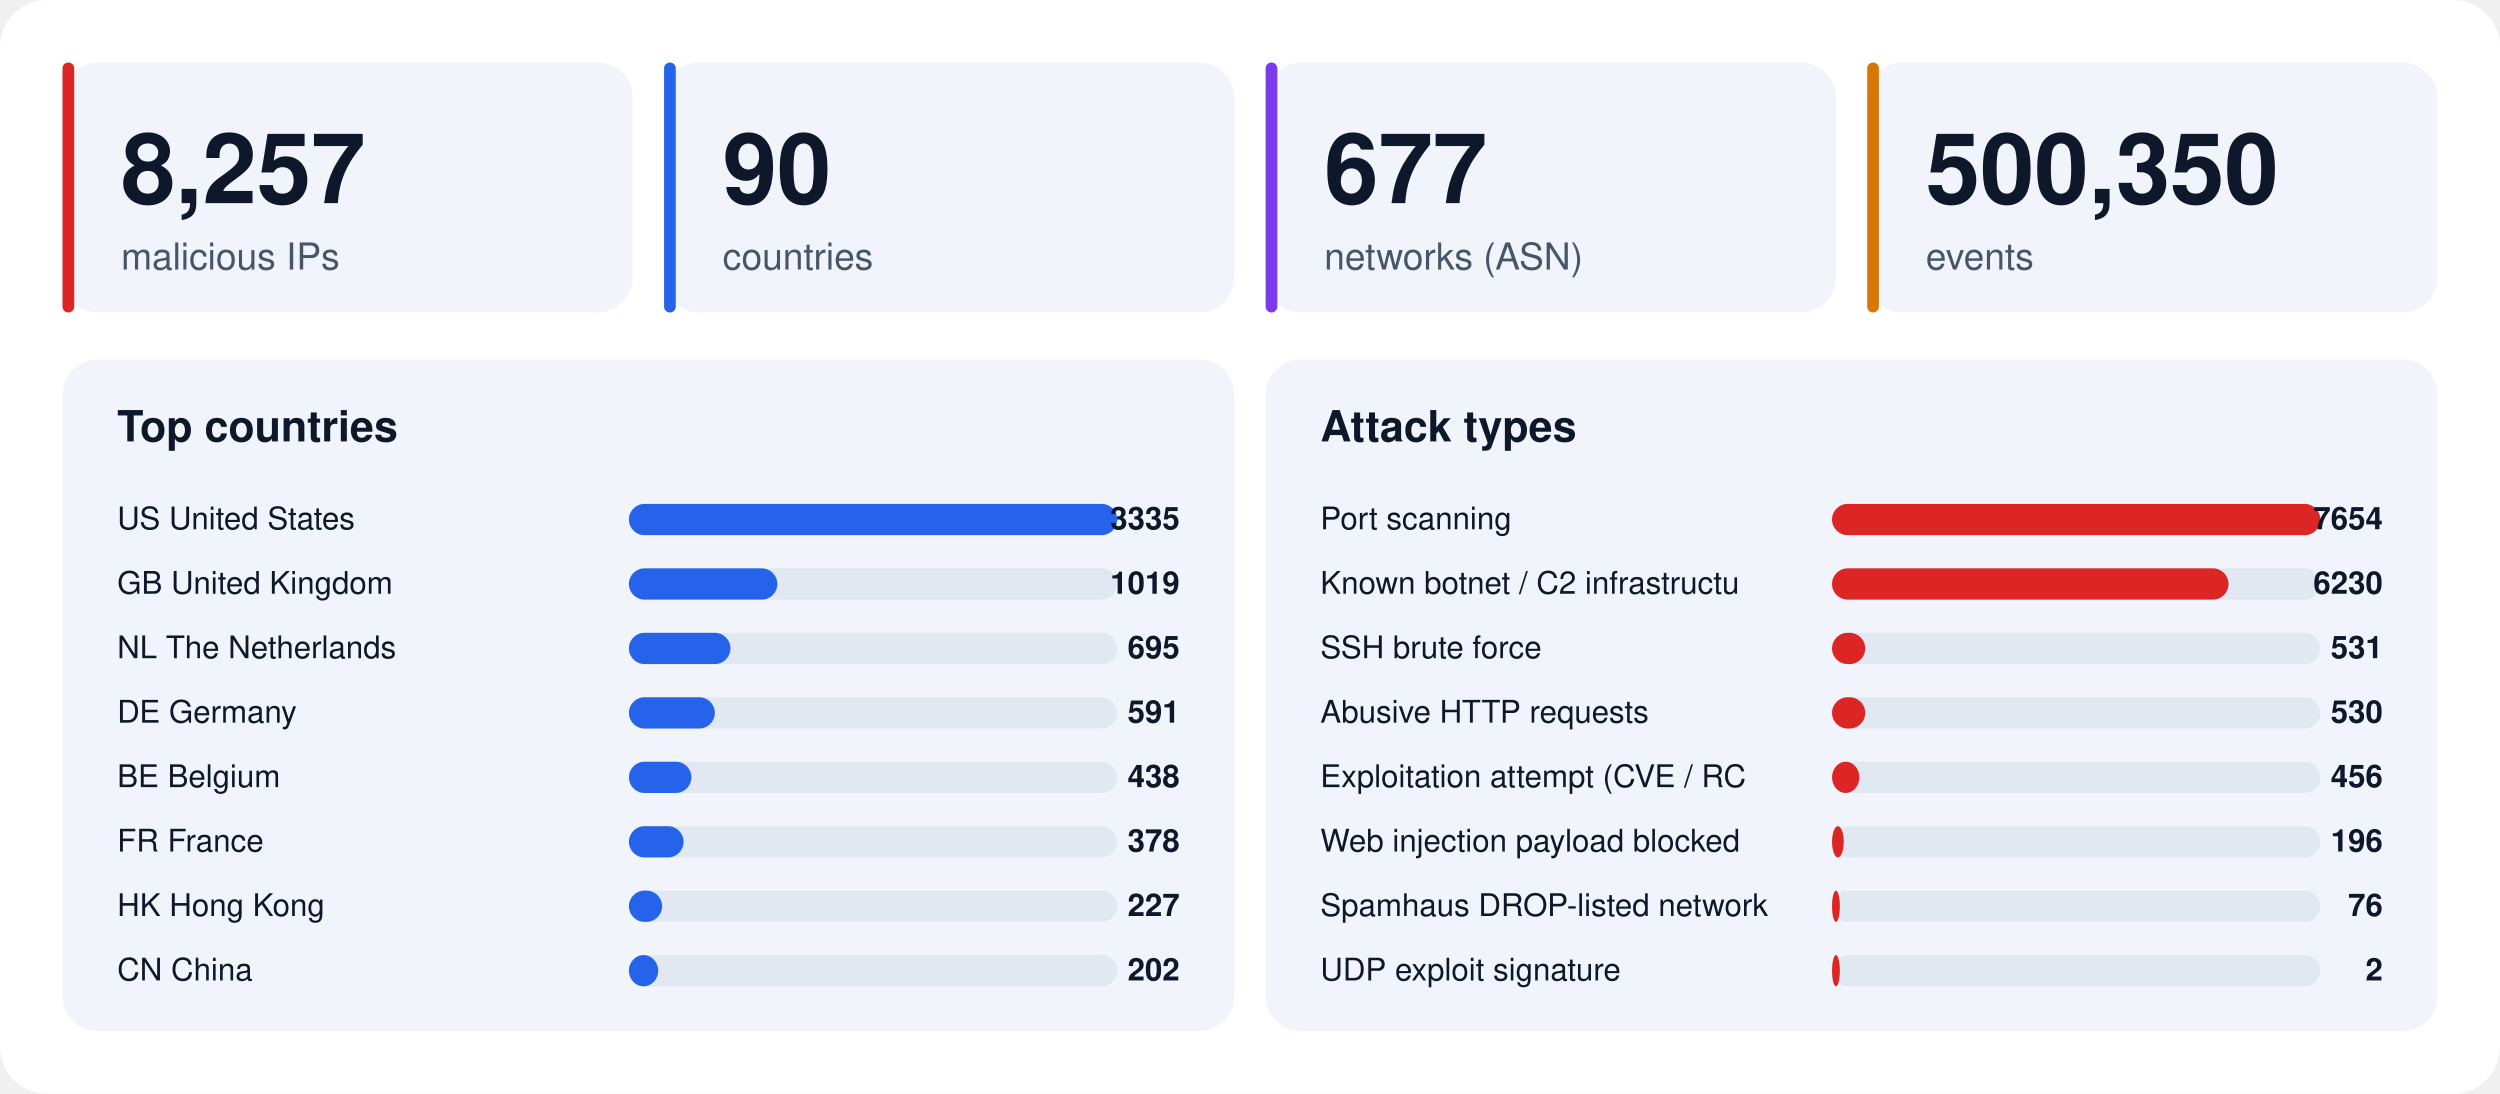
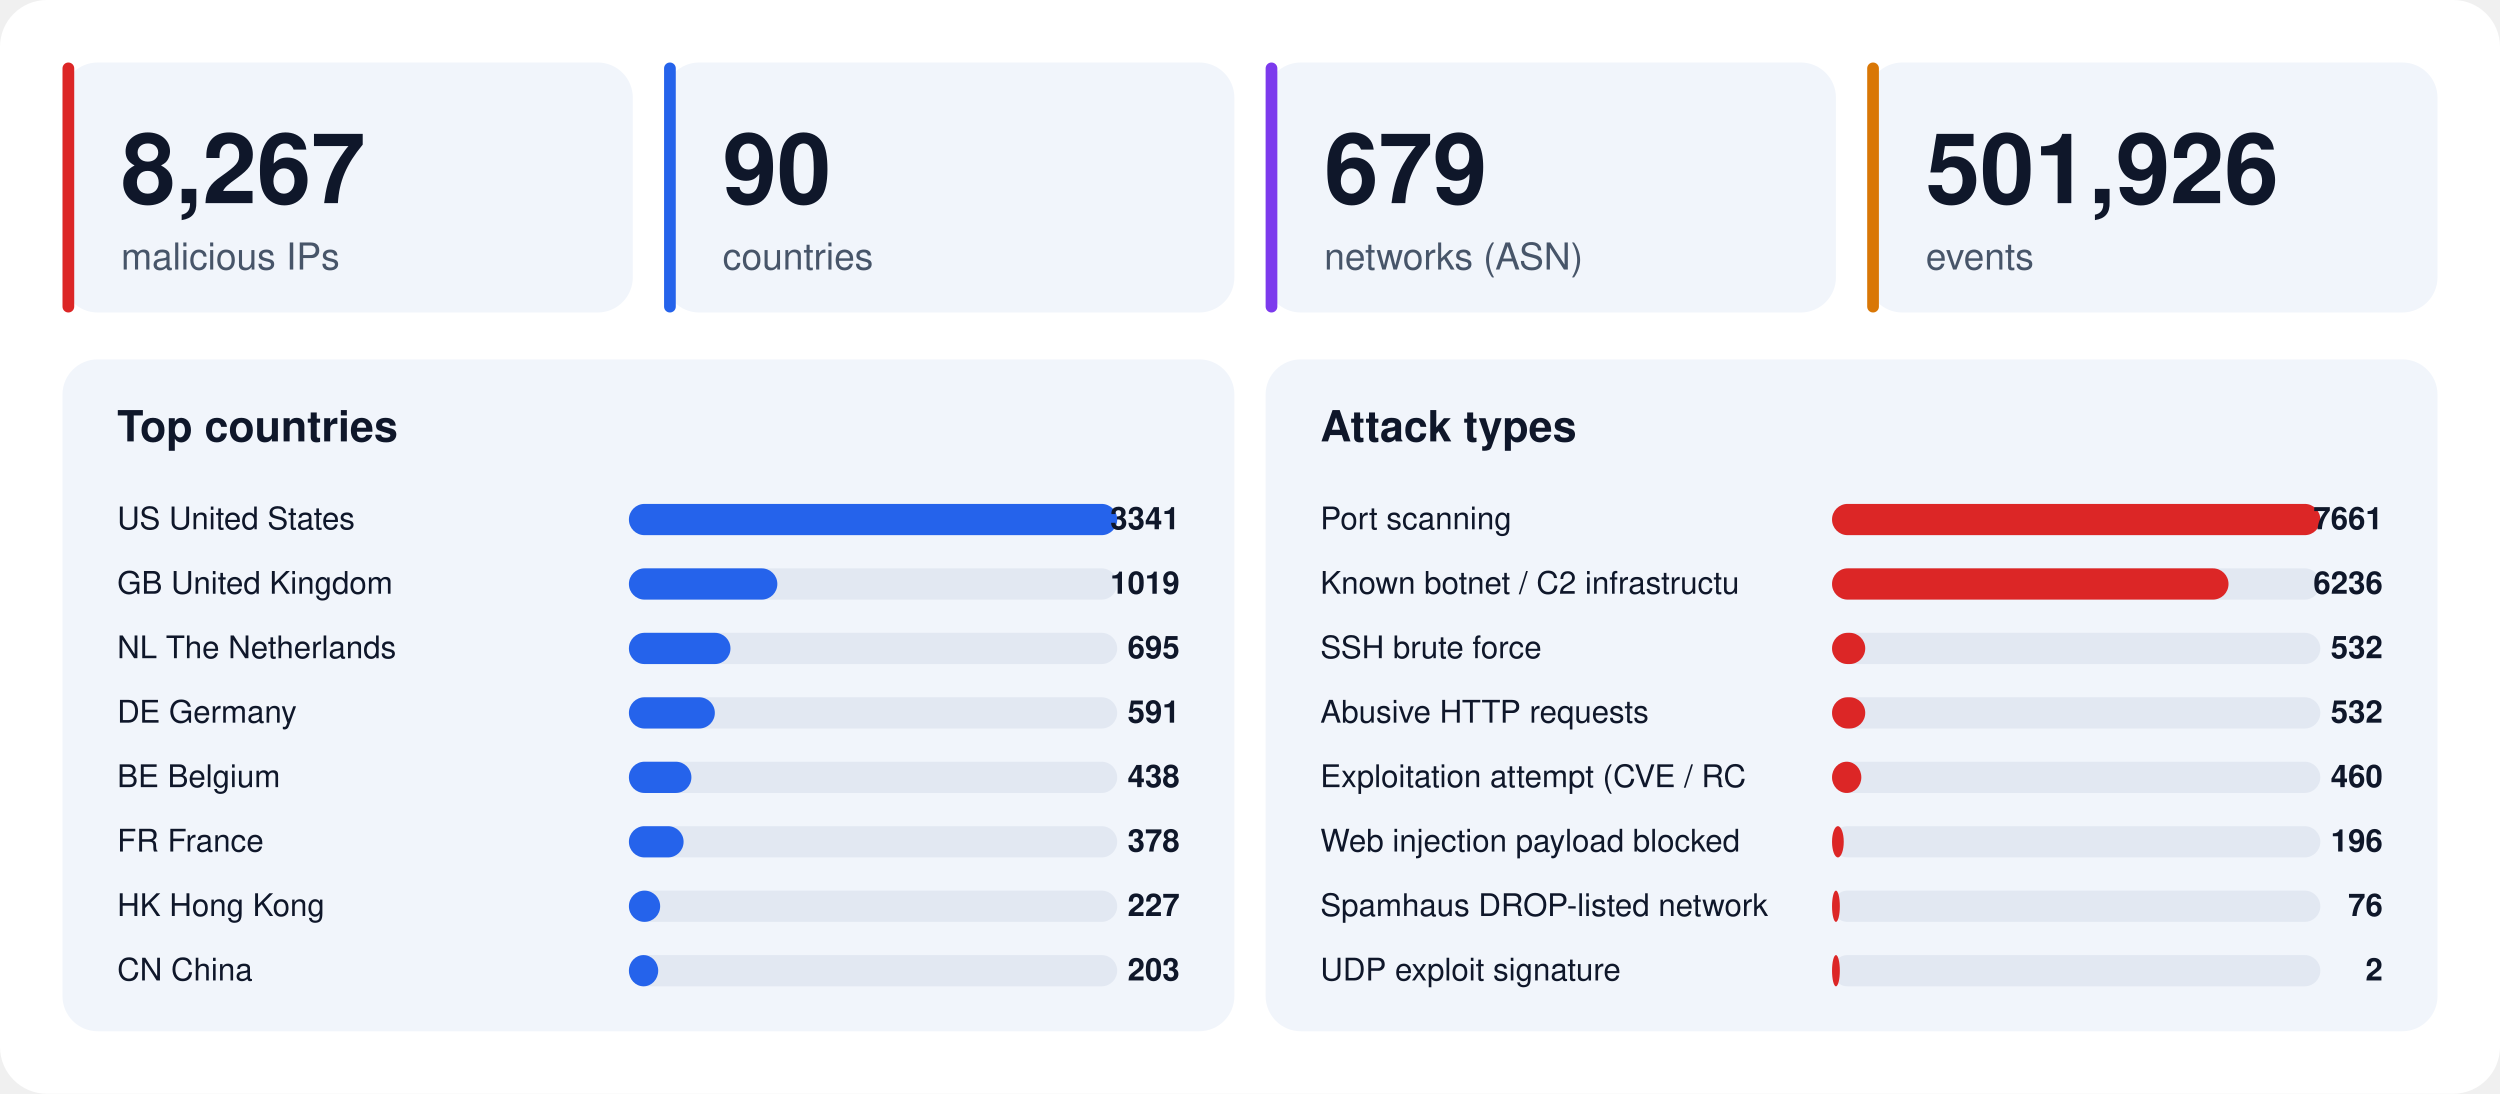
<svg xmlns="http://www.w3.org/2000/svg" width="1280" height="560" viewBox="0 0 1280 560" font-family="-apple-system,BlinkMacSystemFont,'Segoe UI',Helvetica,Arial,sans-serif">
  <rect width="1280" height="560" rx="24" fill="#ffffff" />
  <rect x="32" y="32" width="292" height="128" rx="18" fill="#f1f5fb" />
  <rect x="32" y="32" width="6" height="128" rx="3" fill="#dc2626" />
-   <text x="62" y="104" font-size="50" font-weight="800" fill="#0f172a">8,257</text>
+   <text x="62" y="104" font-size="50" font-weight="800" fill="#0f172a">8,267</text>
  <text x="62" y="138" font-size="19" fill="#475569">malicious IPs</text>
  <rect x="340" y="32" width="292" height="128" rx="18" fill="#f1f5fb" />
  <rect x="340" y="32" width="6" height="128" rx="3" fill="#2563eb" />
  <text x="370" y="104" font-size="50" font-weight="800" fill="#0f172a">90</text>
  <text x="370" y="138" font-size="19" fill="#475569">countries</text>
  <rect x="648" y="32" width="292" height="128" rx="18" fill="#f1f5fb" />
  <rect x="648" y="32" width="6" height="128" rx="3" fill="#7c3aed" />
-   <text x="678" y="104" font-size="50" font-weight="800" fill="#0f172a">677</text>
+   <text x="678" y="104" font-size="50" font-weight="800" fill="#0f172a">679</text>
  <text x="678" y="138" font-size="19" fill="#475569">networks (ASN)</text>
  <rect x="956" y="32" width="292" height="128" rx="18" fill="#f1f5fb" />
  <rect x="956" y="32" width="6" height="128" rx="3" fill="#d97706" />
-   <text x="986" y="104" font-size="50" font-weight="800" fill="#0f172a">500,350</text>
+   <text x="986" y="104" font-size="50" font-weight="800" fill="#0f172a">501,926</text>
  <text x="986" y="138" font-size="19" fill="#475569">events</text>
  <rect x="32" y="184" width="600" height="344" rx="18" fill="#f1f5fb" />
  <text x="60" y="226" font-size="22" font-weight="700" fill="#0f172a">Top countries</text>
  <text x="60" y="271" font-size="16" fill="#0f172a">US  United States</text>
  <rect x="322" y="258" width="250" height="16" rx="8" fill="#e2e8f2" />
  <rect x="322" y="258" width="250" height="16" rx="8" fill="#2563eb" />
-   <text x="604" y="271" font-size="16" font-weight="700" text-anchor="end" fill="#0f172a">3335</text>
+   <text x="604" y="271" font-size="16" font-weight="700" text-anchor="end" fill="#0f172a">3341</text>
  <text x="60" y="304" font-size="16" fill="#0f172a">GB  United Kingdom</text>
  <rect x="322" y="291" width="250" height="16" rx="8" fill="#e2e8f2" />
  <rect x="322" y="291" width="76" height="16" rx="8" fill="#2563eb" />
  <text x="604" y="304" font-size="16" font-weight="700" text-anchor="end" fill="#0f172a">1019</text>
  <text x="60" y="337" font-size="16" fill="#0f172a">NL  The Netherlands</text>
  <rect x="322" y="324" width="250" height="16" rx="8" fill="#e2e8f2" />
  <rect x="322" y="324" width="52" height="16" rx="8" fill="#2563eb" />
  <text x="604" y="337" font-size="16" font-weight="700" text-anchor="end" fill="#0f172a">695</text>
  <text x="60" y="370" font-size="16" fill="#0f172a">DE  Germany</text>
  <rect x="322" y="357" width="250" height="16" rx="8" fill="#e2e8f2" />
  <rect x="322" y="357" width="44" height="16" rx="8" fill="#2563eb" />
  <text x="604" y="370" font-size="16" font-weight="700" text-anchor="end" fill="#0f172a">591</text>
  <text x="60" y="403" font-size="16" fill="#0f172a">BE  Belgium</text>
  <rect x="322" y="390" width="250" height="16" rx="8" fill="#e2e8f2" />
  <rect x="322" y="390" width="32" height="16" rx="8" fill="#2563eb" />
  <text x="604" y="403" font-size="16" font-weight="700" text-anchor="end" fill="#0f172a">438</text>
  <text x="60" y="436" font-size="16" fill="#0f172a">FR  France</text>
  <rect x="322" y="423" width="250" height="16" rx="8" fill="#e2e8f2" />
  <rect x="322" y="423" width="28" height="16" rx="8" fill="#2563eb" />
  <text x="604" y="436" font-size="16" font-weight="700" text-anchor="end" fill="#0f172a">378</text>
  <text x="60" y="469" font-size="16" fill="#0f172a">HK  Hong Kong</text>
  <rect x="322" y="456" width="250" height="16" rx="8" fill="#e2e8f2" />
-   <rect x="322" y="456" width="17" height="16" rx="8" fill="#2563eb" />
+   <rect x="322" y="456" width="16" height="16" rx="8" fill="#2563eb" />
  <text x="604" y="469" font-size="16" font-weight="700" text-anchor="end" fill="#0f172a">227</text>
  <text x="60" y="502" font-size="16" fill="#0f172a">CN  China</text>
  <rect x="322" y="489" width="250" height="16" rx="8" fill="#e2e8f2" />
  <rect x="322" y="489" width="15" height="16" rx="8" fill="#2563eb" />
-   <text x="604" y="502" font-size="16" font-weight="700" text-anchor="end" fill="#0f172a">202</text>
+   <text x="604" y="502" font-size="16" font-weight="700" text-anchor="end" fill="#0f172a">203</text>
  <rect x="648" y="184" width="600" height="344" rx="18" fill="#f1f5fb" />
  <text x="676" y="226" font-size="22" font-weight="700" fill="#0f172a">Attack types</text>
  <text x="676" y="271" font-size="16" fill="#0f172a">Port scanning</text>
  <rect x="938" y="258" width="250" height="16" rx="8" fill="#e2e8f2" />
  <rect x="938" y="258" width="250" height="16" rx="8" fill="#dc2626" />
-   <text x="1220" y="271" font-size="16" font-weight="700" text-anchor="end" fill="#0f172a">7654</text>
+   <text x="1220" y="271" font-size="16" font-weight="700" text-anchor="end" fill="#0f172a">7661</text>
  <text x="676" y="304" font-size="16" fill="#0f172a">Known botnet / C2 infrastructu</text>
  <rect x="938" y="291" width="250" height="16" rx="8" fill="#e2e8f2" />
  <rect x="938" y="291" width="203" height="16" rx="8" fill="#dc2626" />
-   <text x="1220" y="304" font-size="16" font-weight="700" text-anchor="end" fill="#0f172a">6230</text>
+   <text x="1220" y="304" font-size="16" font-weight="700" text-anchor="end" fill="#0f172a">6236</text>
  <text x="676" y="337" font-size="16" fill="#0f172a">SSH brute force</text>
  <rect x="938" y="324" width="250" height="16" rx="8" fill="#e2e8f2" />
  <rect x="938" y="324" width="17" height="16" rx="8" fill="#dc2626" />
-   <text x="1220" y="337" font-size="16" font-weight="700" text-anchor="end" fill="#0f172a">531</text>
+   <text x="1220" y="337" font-size="16" font-weight="700" text-anchor="end" fill="#0f172a">532</text>
  <text x="676" y="370" font-size="16" fill="#0f172a">Abusive HTTP requests</text>
  <rect x="938" y="357" width="250" height="16" rx="8" fill="#e2e8f2" />
  <rect x="938" y="357" width="17" height="16" rx="8" fill="#dc2626" />
-   <text x="1220" y="370" font-size="16" font-weight="700" text-anchor="end" fill="#0f172a">530</text>
+   <text x="1220" y="370" font-size="16" font-weight="700" text-anchor="end" fill="#0f172a">532</text>
  <text x="676" y="403" font-size="16" fill="#0f172a">Exploitation attempt (CVE / RC</text>
  <rect x="938" y="390" width="250" height="16" rx="8" fill="#e2e8f2" />
-   <rect x="938" y="390" width="14" height="16" rx="8" fill="#dc2626" />
-   <text x="1220" y="403" font-size="16" font-weight="700" text-anchor="end" fill="#0f172a">456</text>
+   <rect x="938" y="390" width="15" height="16" rx="8" fill="#dc2626" />
+   <text x="1220" y="403" font-size="16" font-weight="700" text-anchor="end" fill="#0f172a">460</text>
  <text x="676" y="436" font-size="16" fill="#0f172a">Web injection payload blocked </text>
  <rect x="938" y="423" width="250" height="16" rx="8" fill="#e2e8f2" />
  <rect x="938" y="423" width="6" height="16" rx="8" fill="#dc2626" />
  <text x="1220" y="436" font-size="16" font-weight="700" text-anchor="end" fill="#0f172a">196</text>
  <text x="676" y="469" font-size="16" fill="#0f172a">Spamhaus DROP-listed network</text>
  <rect x="938" y="456" width="250" height="16" rx="8" fill="#e2e8f2" />
  <rect x="938" y="456" width="4" height="16" rx="8" fill="#dc2626" />
  <text x="1220" y="469" font-size="16" font-weight="700" text-anchor="end" fill="#0f172a">76</text>
  <text x="676" y="502" font-size="16" fill="#0f172a">UDP exploit signature</text>
  <rect x="938" y="489" width="250" height="16" rx="8" fill="#e2e8f2" />
  <rect x="938" y="489" width="4" height="16" rx="8" fill="#dc2626" />
  <text x="1220" y="502" font-size="16" font-weight="700" text-anchor="end" fill="#0f172a">2</text>
</svg>
